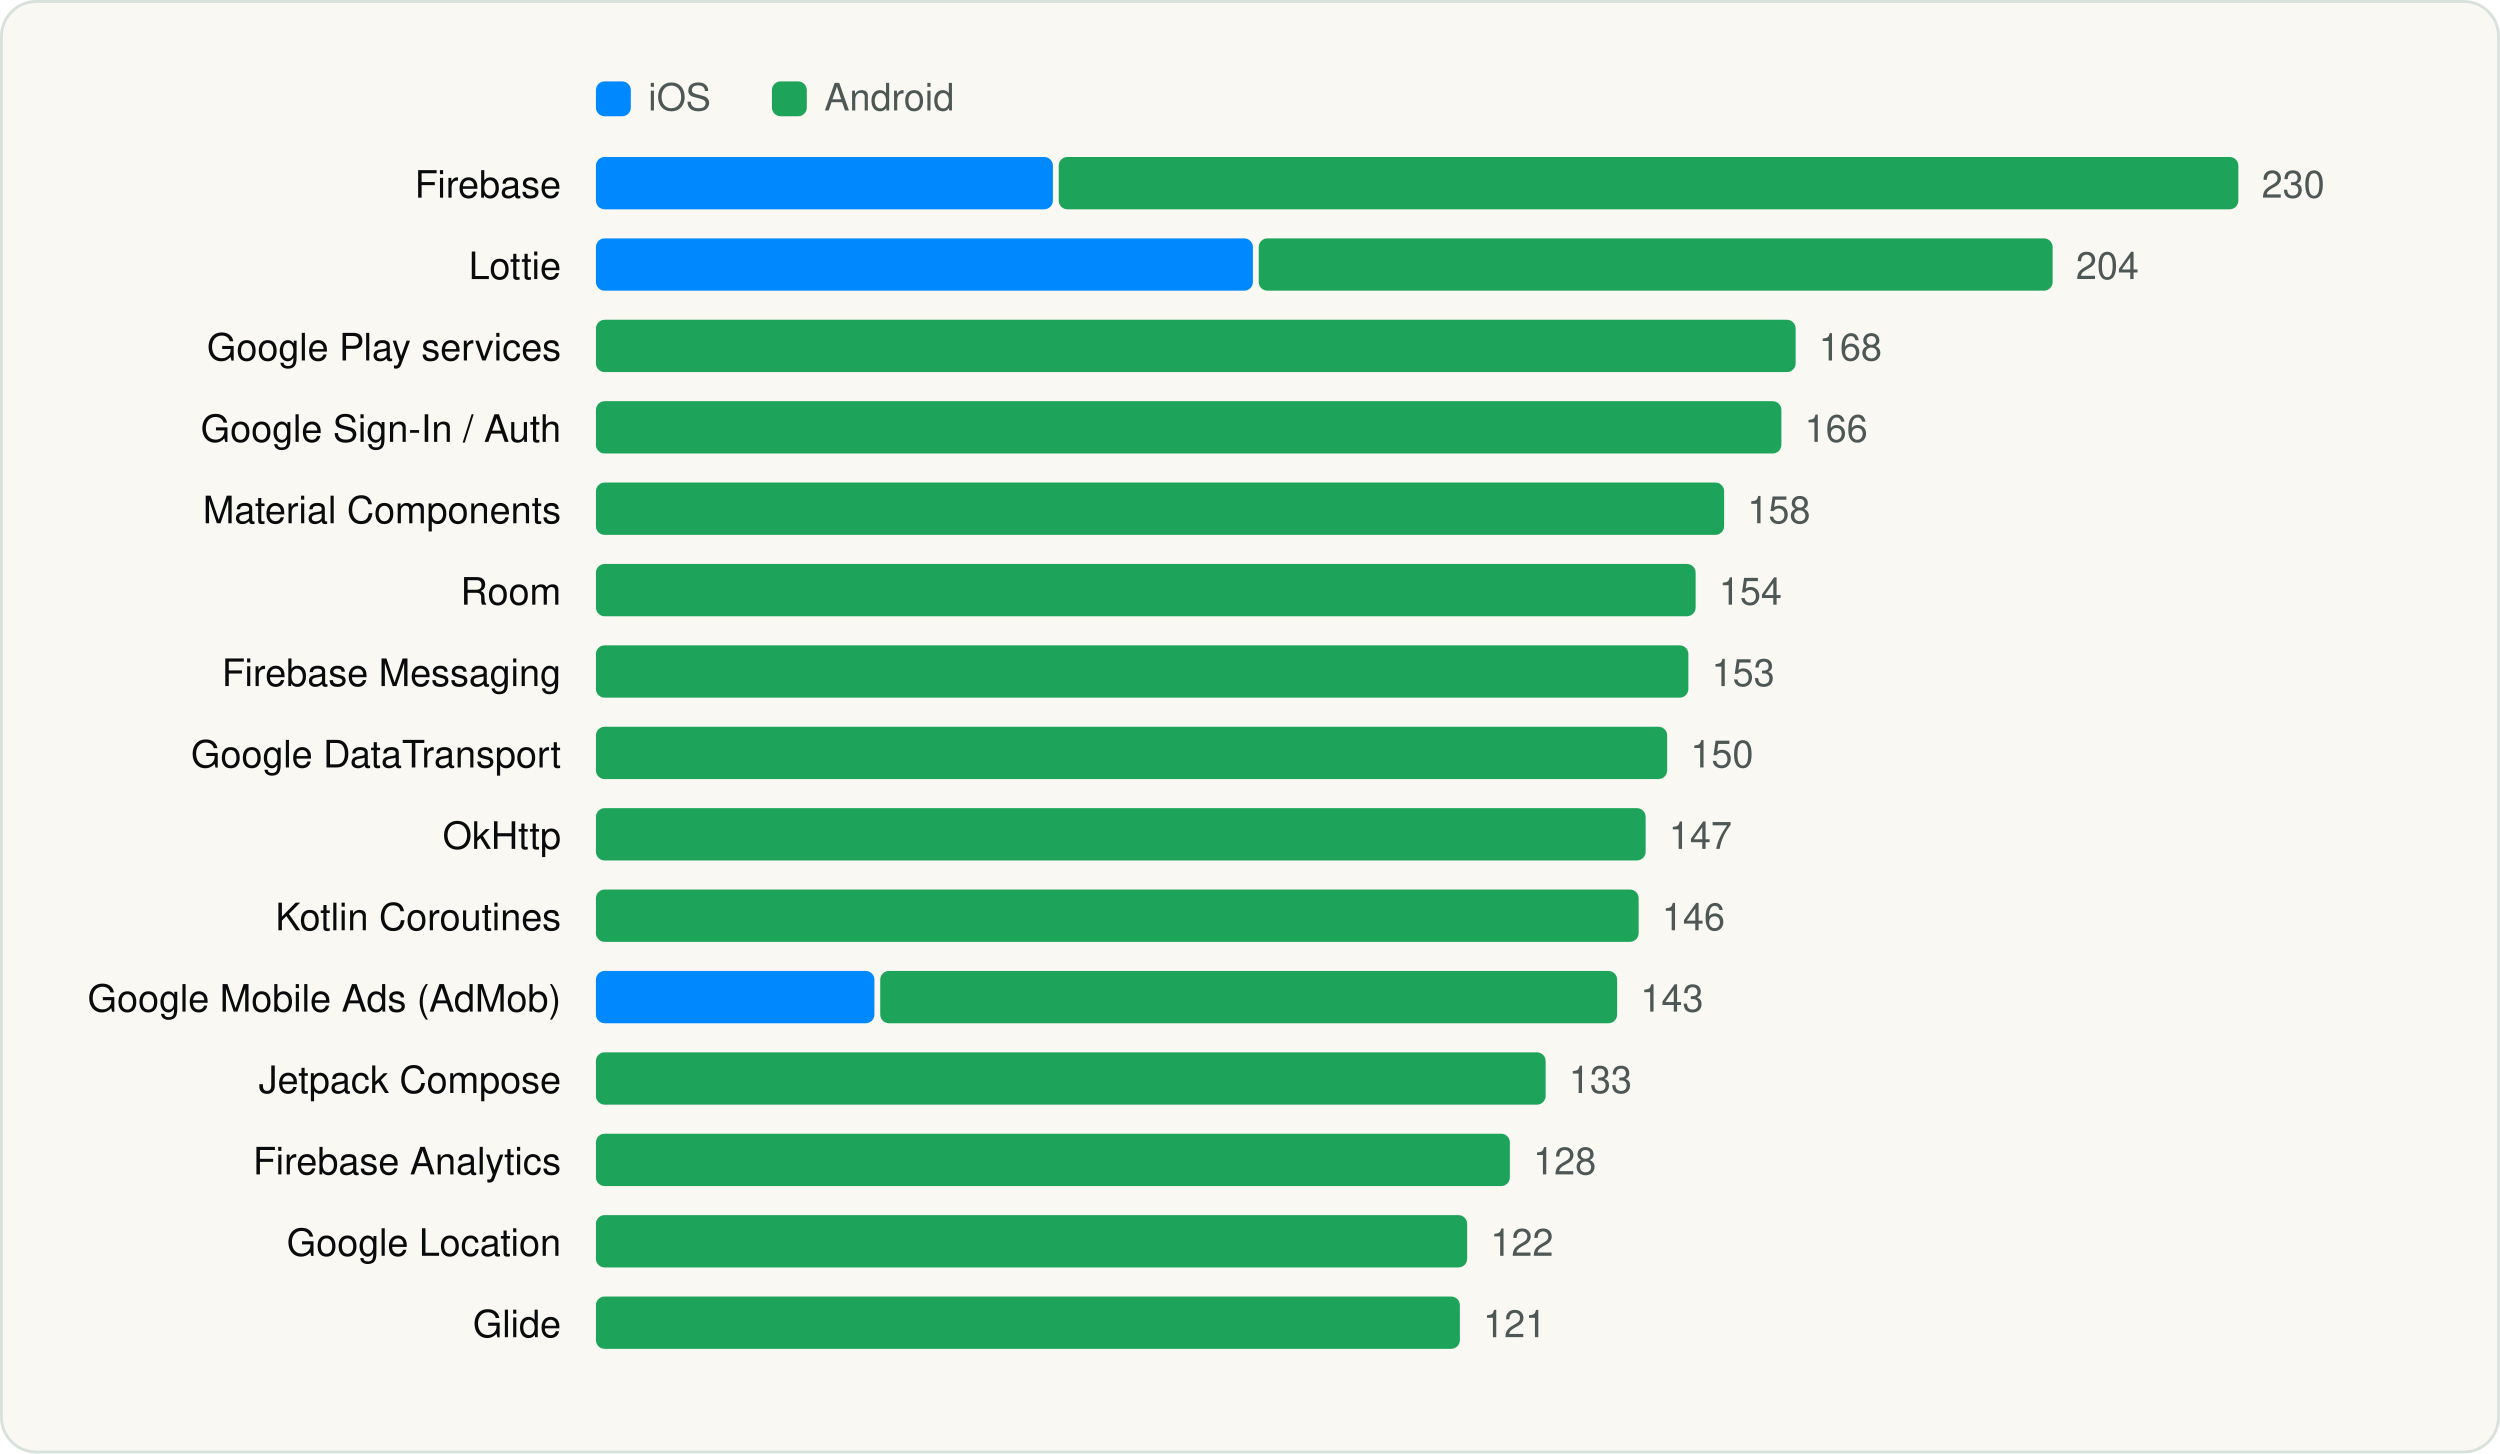
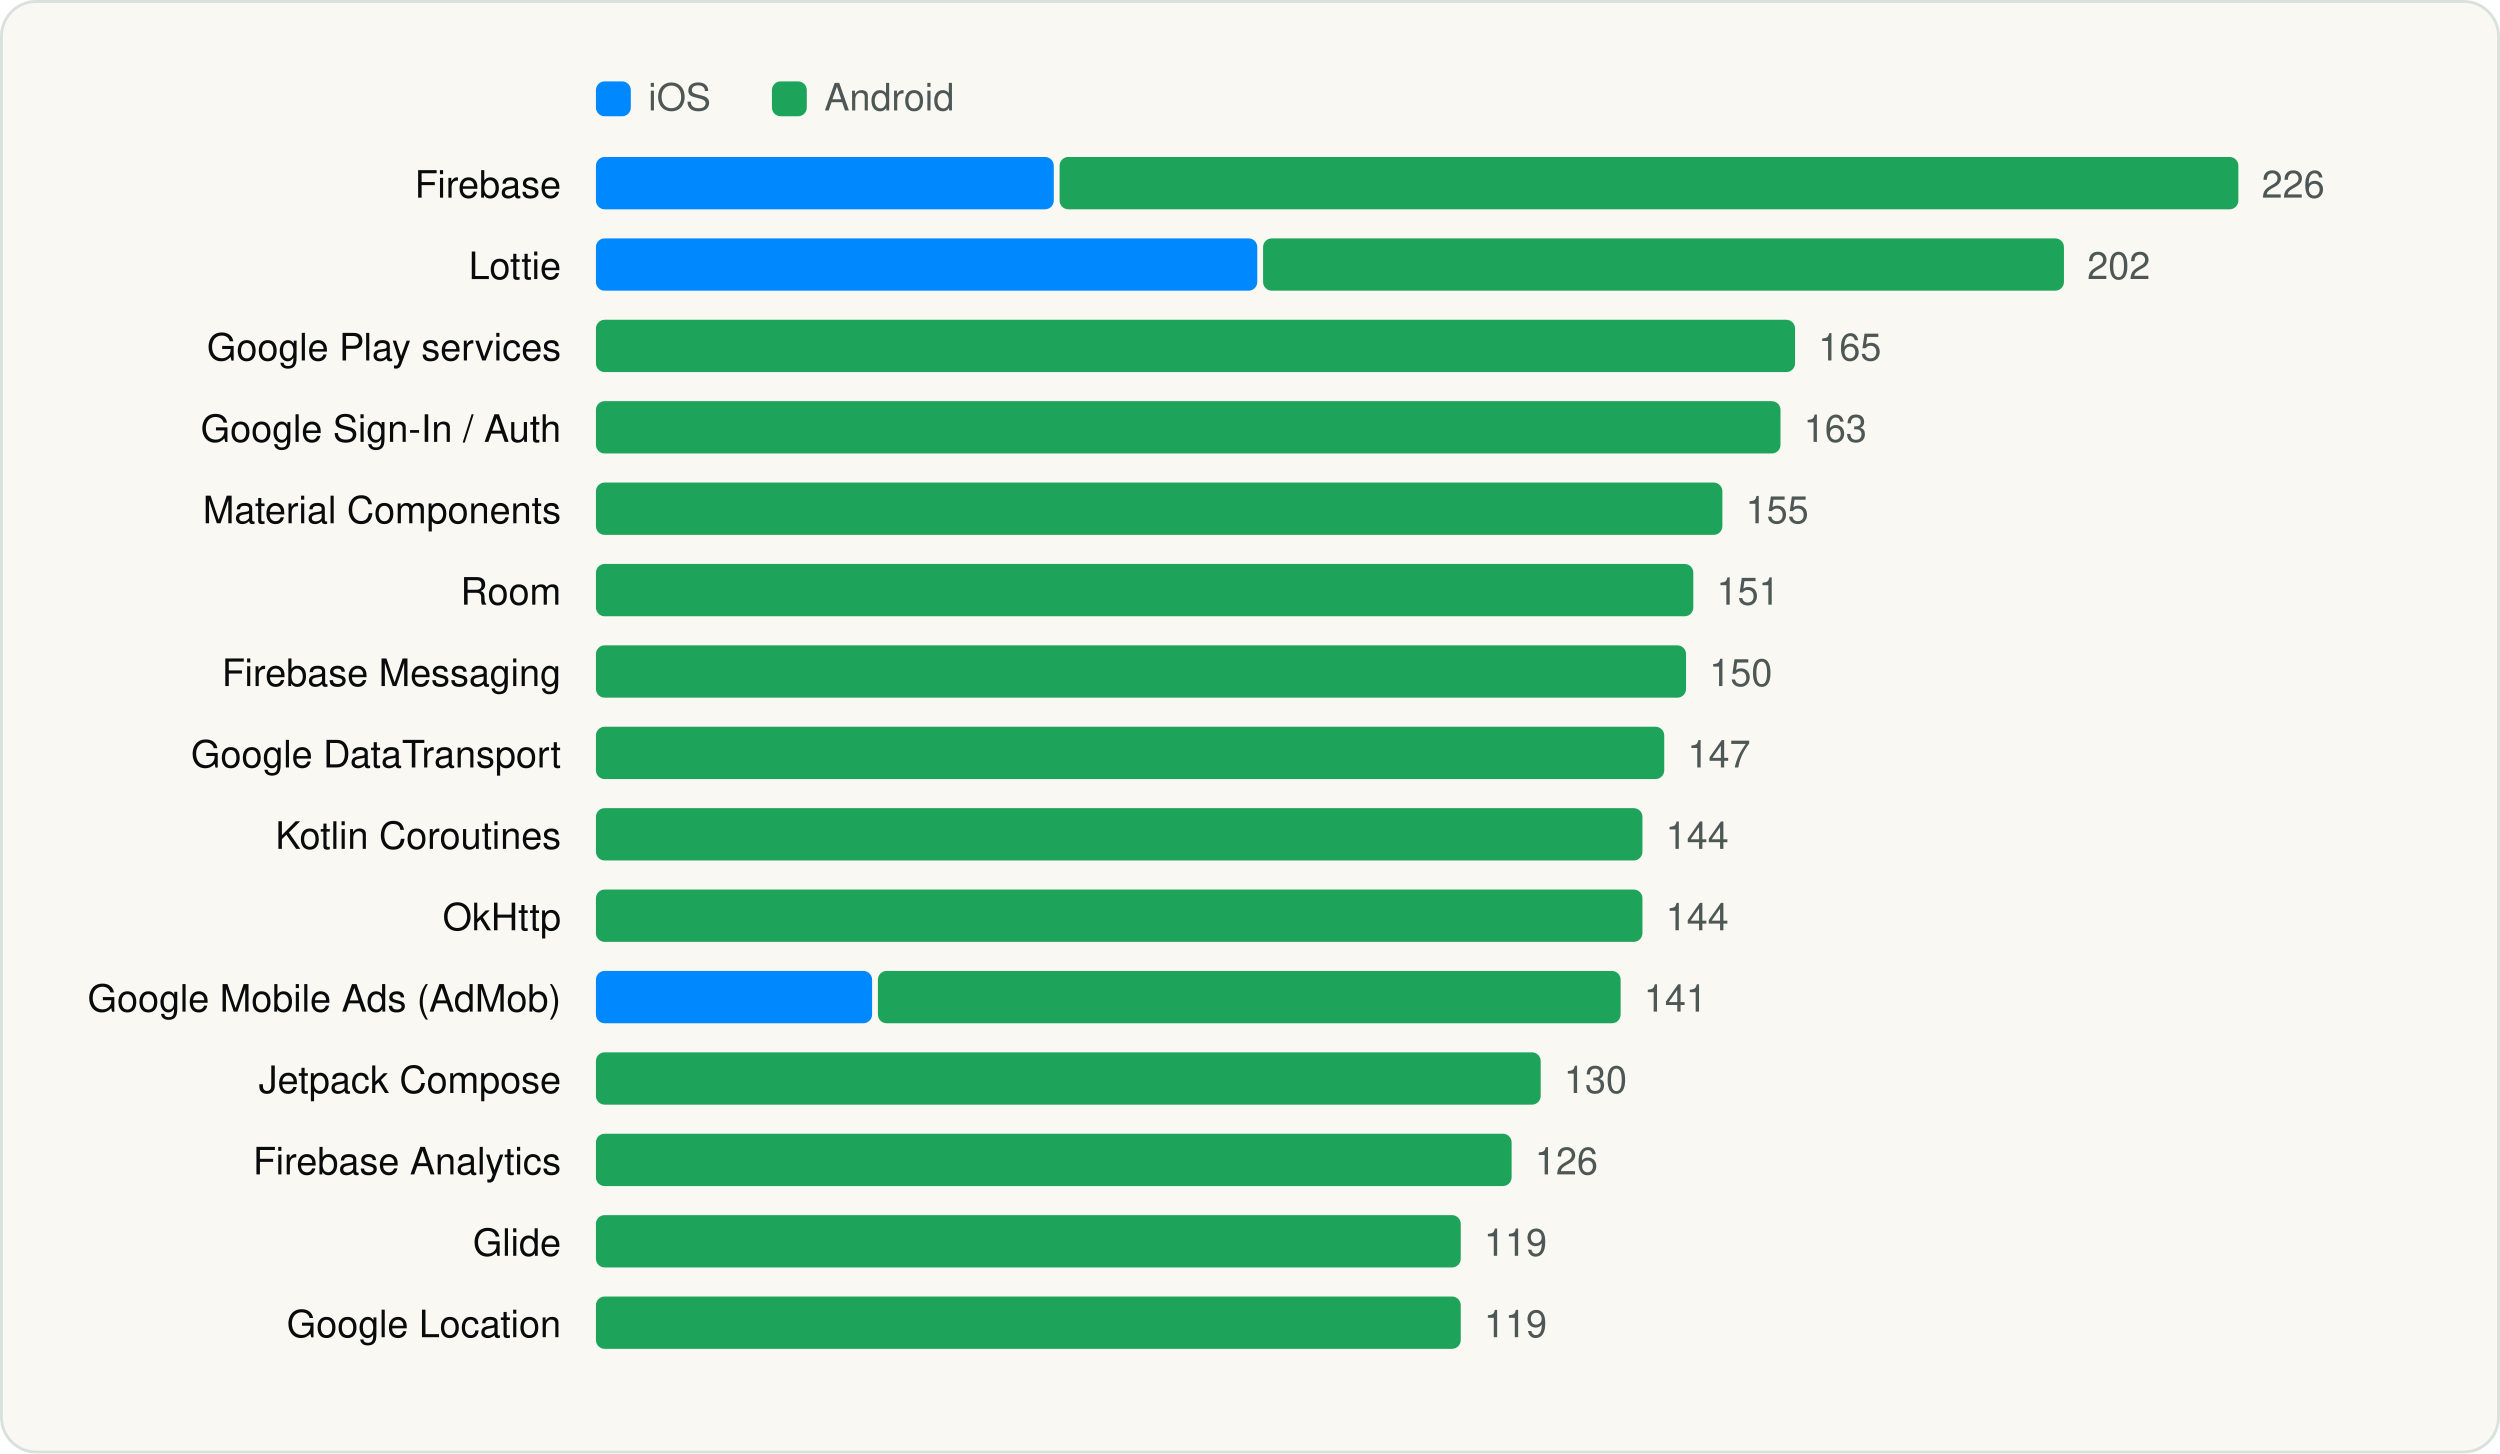
<svg xmlns="http://www.w3.org/2000/svg" viewBox="0 0 860 500" width="860" height="500" role="img" aria-label="Most used SDKs" font-family="Geist, -apple-system, BlinkMacSystemFont, 'Segoe UI', Helvetica, Arial, sans-serif">
  <rect x="0.5" y="0.5" width="859" height="499" rx="12" fill="#FAF8F3" stroke="#D9E1DD" />
  <g transform="translate(20 20)">
    <rect x="185" y="8" width="12" height="12" rx="3" fill="#0088FF" />
    <text x="203" y="18" font-size="13" fill="#4D5755">iOS</text>
    <rect x="245.54" y="8" width="12" height="12" rx="3" fill="#1EA45A" />
    <text x="263.54" y="18" font-size="13" fill="#4D5755">Android</text>
    <text x="173" y="48" font-size="13" text-anchor="end" fill="#090A0B">Firebase</text>
-     <rect x="185.0" y="34" width="157.2" height="18" rx="3" fill="#0088FF" />
-     <rect x="344.2" y="34" width="405.8" height="18" rx="3" fill="#1EA45A" />
-     <text x="758.0" y="48" font-size="13" fill="#4D5755">230</text>
+     <rect x="185.0" y="34" width="157.5" height="18" rx="3" fill="#0088FF" />
+     <rect x="344.5" y="34" width="405.5" height="18" rx="3" fill="#1EA45A" />
+     <text x="758.0" y="48" font-size="13" fill="#4D5755">226</text>
    <text x="173" y="76" font-size="13" text-anchor="end" fill="#090A0B">Lottie</text>
-     <rect x="185.0" y="62" width="226.0" height="18" rx="3" fill="#0088FF" />
-     <rect x="413.0" y="62" width="273.1" height="18" rx="3" fill="#1EA45A" />
-     <text x="694.1" y="76" font-size="13" fill="#4D5755">204</text>
+     <rect x="185.0" y="62" width="227.5" height="18" rx="3" fill="#0088FF" />
+     <rect x="414.5" y="62" width="275.5" height="18" rx="3" fill="#1EA45A" />
+     <text x="698.0" y="76" font-size="13" fill="#4D5755">202</text>
    <text x="173" y="104" font-size="13" text-anchor="end" fill="#090A0B">Google Play services</text>
-     <rect x="185.0" y="90" width="412.7" height="18" rx="3" fill="#1EA45A" />
-     <text x="605.7" y="104" font-size="13" fill="#4D5755">168</text>
+     <rect x="185.0" y="90" width="412.5" height="18" rx="3" fill="#1EA45A" />
+     <text x="605.5" y="104" font-size="13" fill="#4D5755">165</text>
    <text x="173" y="132" font-size="13" text-anchor="end" fill="#090A0B">Google Sign-In / Auth</text>
-     <rect x="185.0" y="118" width="407.8" height="18" rx="3" fill="#1EA45A" />
-     <text x="600.8" y="132" font-size="13" fill="#4D5755">166</text>
+     <rect x="185.0" y="118" width="407.5" height="18" rx="3" fill="#1EA45A" />
+     <text x="600.5" y="132" font-size="13" fill="#4D5755">163</text>
    <text x="173" y="160" font-size="13" text-anchor="end" fill="#090A0B">Material Components</text>
-     <rect x="185.0" y="146" width="388.1" height="18" rx="3" fill="#1EA45A" />
-     <text x="581.1" y="160" font-size="13" fill="#4D5755">158</text>
+     <rect x="185.0" y="146" width="387.5" height="18" rx="3" fill="#1EA45A" />
+     <text x="580.5" y="160" font-size="13" fill="#4D5755">155</text>
    <text x="173" y="188" font-size="13" text-anchor="end" fill="#090A0B">Room</text>
-     <rect x="185.0" y="174" width="378.3" height="18" rx="3" fill="#1EA45A" />
-     <text x="571.3" y="188" font-size="13" fill="#4D5755">154</text>
+     <rect x="185.0" y="174" width="377.5" height="18" rx="3" fill="#1EA45A" />
+     <text x="570.5" y="188" font-size="13" fill="#4D5755">151</text>
    <text x="173" y="216" font-size="13" text-anchor="end" fill="#090A0B">Firebase Messaging</text>
-     <rect x="185.0" y="202" width="375.8" height="18" rx="3" fill="#1EA45A" />
-     <text x="568.8" y="216" font-size="13" fill="#4D5755">153</text>
+     <rect x="185.0" y="202" width="375.0" height="18" rx="3" fill="#1EA45A" />
+     <text x="568.0" y="216" font-size="13" fill="#4D5755">150</text>
    <text x="173" y="244" font-size="13" text-anchor="end" fill="#090A0B">Google DataTransport</text>
-     <rect x="185.0" y="230" width="368.5" height="18" rx="3" fill="#1EA45A" />
-     <text x="561.5" y="244" font-size="13" fill="#4D5755">150</text>
-     <text x="173" y="272" font-size="13" text-anchor="end" fill="#090A0B">OkHttp</text>
-     <rect x="185.0" y="258" width="361.1" height="18" rx="3" fill="#1EA45A" />
-     <text x="554.1" y="272" font-size="13" fill="#4D5755">147</text>
-     <text x="173" y="300" font-size="13" text-anchor="end" fill="#090A0B">Kotlin Coroutines</text>
-     <rect x="185.0" y="286" width="358.7" height="18" rx="3" fill="#1EA45A" />
-     <text x="551.7" y="300" font-size="13" fill="#4D5755">146</text>
+     <rect x="185.0" y="230" width="367.5" height="18" rx="3" fill="#1EA45A" />
+     <text x="560.5" y="244" font-size="13" fill="#4D5755">147</text>
+     <text x="173" y="272" font-size="13" text-anchor="end" fill="#090A0B">Kotlin Coroutines</text>
+     <rect x="185.0" y="258" width="360.0" height="18" rx="3" fill="#1EA45A" />
+     <text x="553.0" y="272" font-size="13" fill="#4D5755">144</text>
+     <text x="173" y="300" font-size="13" text-anchor="end" fill="#090A0B">OkHttp</text>
+     <rect x="185.0" y="286" width="360.0" height="18" rx="3" fill="#1EA45A" />
+     <text x="553.0" y="300" font-size="13" fill="#4D5755">144</text>
    <text x="173" y="328" font-size="13" text-anchor="end" fill="#090A0B">Google Mobile Ads (AdMob)</text>
-     <rect x="185.0" y="314" width="95.8" height="18" rx="3" fill="#0088FF" />
-     <rect x="282.8" y="314" width="253.5" height="18" rx="3" fill="#1EA45A" />
-     <text x="544.3" y="328" font-size="13" fill="#4D5755">143</text>
+     <rect x="185.0" y="314" width="95.0" height="18" rx="3" fill="#0088FF" />
+     <rect x="282.0" y="314" width="255.5" height="18" rx="3" fill="#1EA45A" />
+     <text x="545.5" y="328" font-size="13" fill="#4D5755">141</text>
    <text x="173" y="356" font-size="13" text-anchor="end" fill="#090A0B">Jetpack Compose</text>
-     <rect x="185.0" y="342" width="326.7" height="18" rx="3" fill="#1EA45A" />
-     <text x="519.7" y="356" font-size="13" fill="#4D5755">133</text>
+     <rect x="185.0" y="342" width="325.0" height="18" rx="3" fill="#1EA45A" />
+     <text x="518.0" y="356" font-size="13" fill="#4D5755">130</text>
    <text x="173" y="384" font-size="13" text-anchor="end" fill="#090A0B">Firebase Analytics</text>
-     <rect x="185.0" y="370" width="314.4" height="18" rx="3" fill="#1EA45A" />
-     <text x="507.4" y="384" font-size="13" fill="#4D5755">128</text>
-     <text x="173" y="412" font-size="13" text-anchor="end" fill="#090A0B">Google Location</text>
-     <rect x="185.0" y="398" width="299.7" height="18" rx="3" fill="#1EA45A" />
-     <text x="492.7" y="412" font-size="13" fill="#4D5755">122</text>
-     <text x="173" y="440" font-size="13" text-anchor="end" fill="#090A0B">Glide</text>
-     <rect x="185.0" y="426" width="297.2" height="18" rx="3" fill="#1EA45A" />
-     <text x="490.2" y="440" font-size="13" fill="#4D5755">121</text>
+     <rect x="185.0" y="370" width="315.0" height="18" rx="3" fill="#1EA45A" />
+     <text x="508.0" y="384" font-size="13" fill="#4D5755">126</text>
+     <text x="173" y="412" font-size="13" text-anchor="end" fill="#090A0B">Glide</text>
+     <rect x="185.0" y="398" width="297.5" height="18" rx="3" fill="#1EA45A" />
+     <text x="490.5" y="412" font-size="13" fill="#4D5755">119</text>
+     <text x="173" y="440" font-size="13" text-anchor="end" fill="#090A0B">Google Location</text>
+     <rect x="185.0" y="426" width="297.5" height="18" rx="3" fill="#1EA45A" />
+     <text x="490.5" y="440" font-size="13" fill="#4D5755">119</text>
  </g>
</svg>
